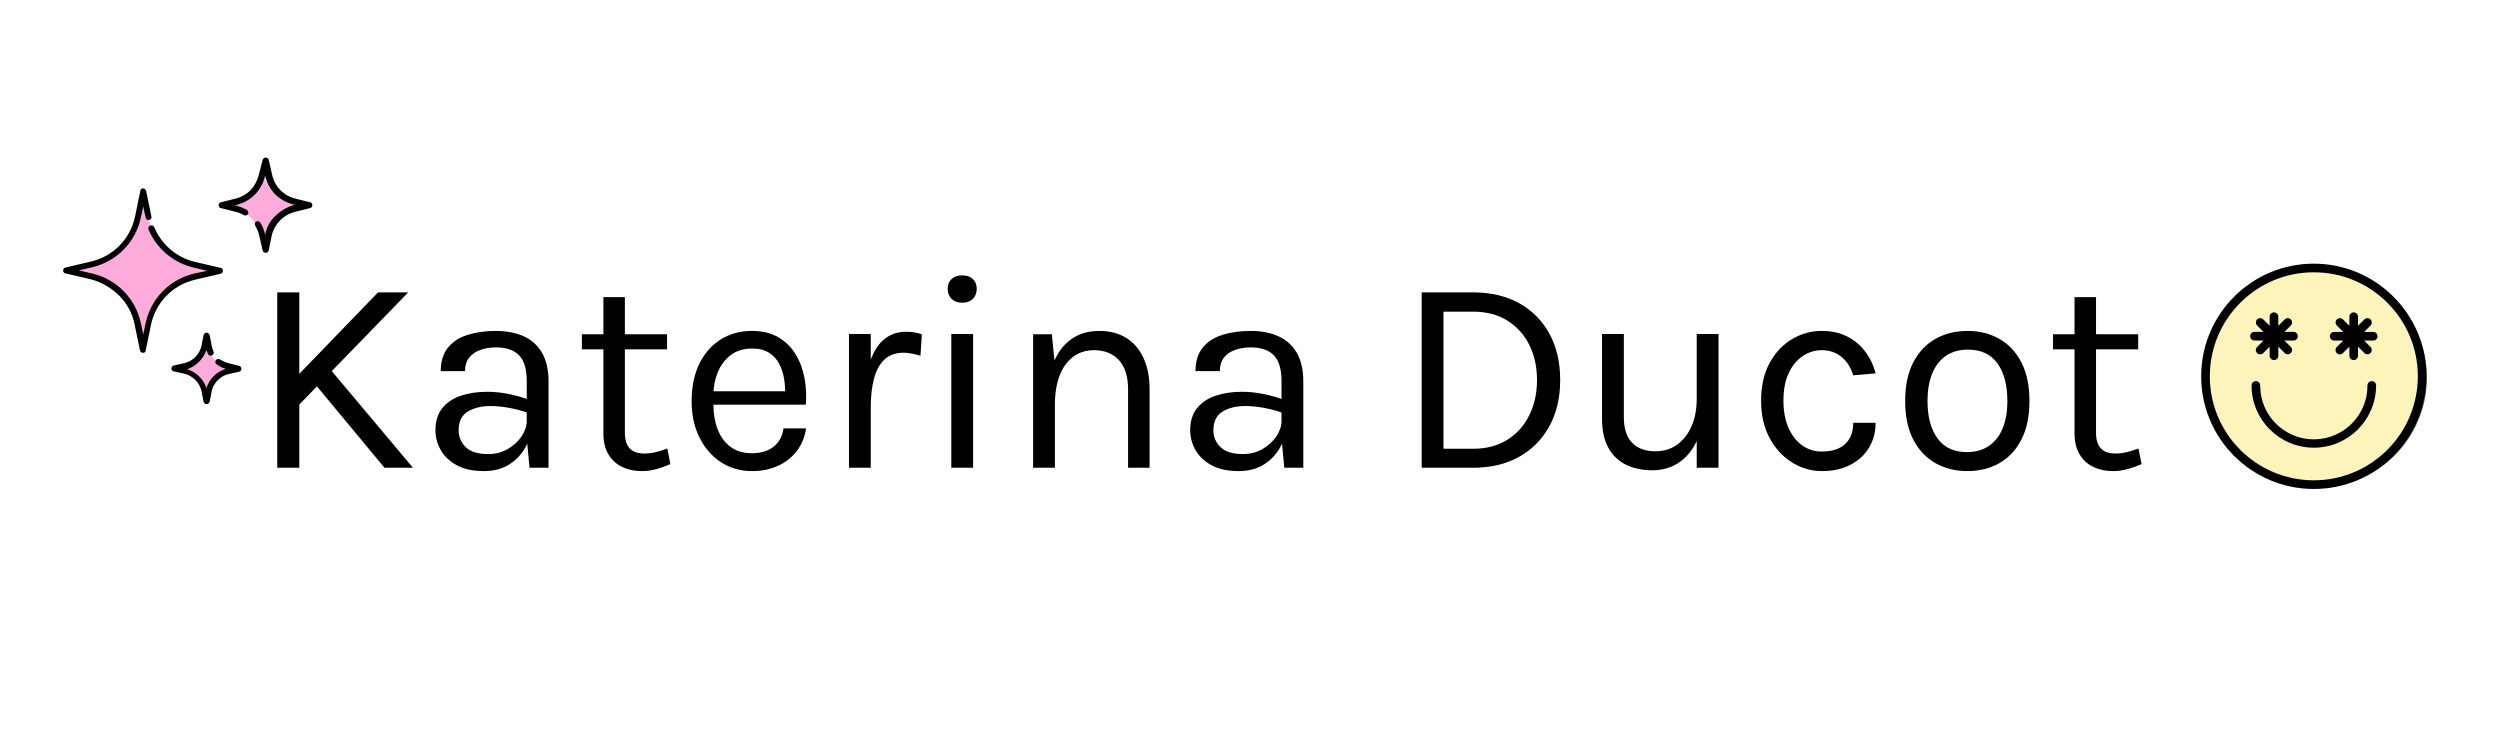
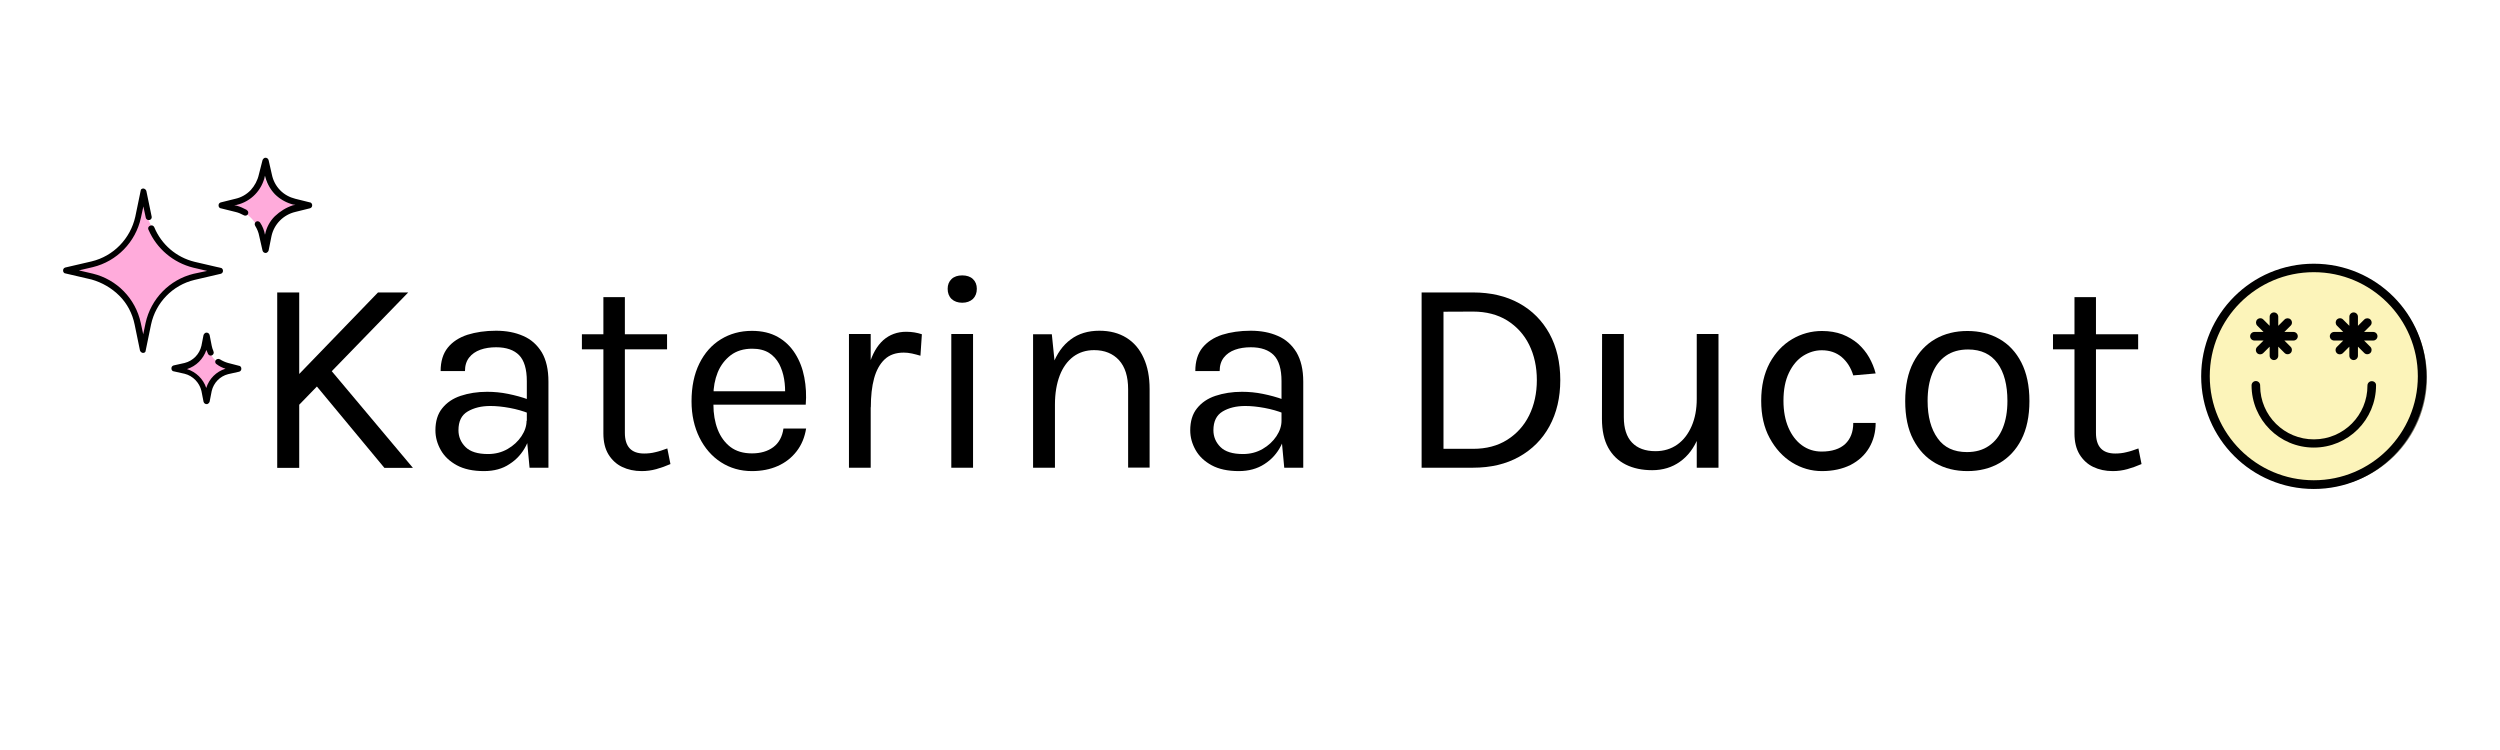
<svg xmlns="http://www.w3.org/2000/svg" version="1.1" id="Layer_1" x="0px" y="0px" viewBox="0 0 1920 576" style="enable-background:new 0 0 1920 576;" xml:space="preserve">
  <style type="text/css">
	.st0{fill:#FCF4BA;}
	.st1{fill:none;stroke:#707070;}
	.st2{enable-background:new    ;}
	.st3{fill:#FFABDB;}
</style>
-   <circle class="st0" cx="1779.48" cy="290.09" r="84.52" />
-   <circle class="st1" cx="1779.48" cy="290.09" r="83.89" />
+   <circle class="st0" cx="1779.5" cy="290.1" r="84.5" />
+   <circle class="st1" cx="1779.5" cy="290.1" r="83.9" />
  <g>
    <g class="st2">
-       <path d="M212.92,224.55h16.94v134.68h-16.94V224.55z M290.34,224.55h23.16l-86,88.57v-23.59L290.34,224.55z M251.74,281.38    l65.41,77.85h-21.87l-55.54-66.91L251.74,281.38z" />
-       <path d="M371.72,361.8c-8.44,0-15.41-1.5-20.91-4.5c-5.51-3-9.62-6.9-12.33-11.69c-2.72-4.79-4.07-9.83-4.07-15.12    c0-6.93,1.73-12.58,5.2-16.94c3.47-4.36,8.2-7.56,14.21-9.6c6-2.04,12.76-3.06,20.27-3.06c5.36,0,10.74,0.54,16.14,1.61    c5.4,1.07,10.67,2.54,15.82,4.4v10.51c-4.29-1.72-9.13-3.07-14.53-4.08c-5.4-1-10.35-1.5-14.85-1.5c-6.86,0-12.65,1.41-17.37,4.24    c-4.72,2.83-7.08,7.63-7.08,14.42c0,5,1.8,9.29,5.42,12.87c3.61,3.58,9.38,5.36,17.32,5.36c5.58,0,10.6-1.3,15.07-3.91    c4.47-2.61,8.01-5.88,10.62-9.81c2.61-3.93,3.91-7.86,3.91-11.79h4.07c0,6.86-1.48,13.23-4.45,19.09    c-2.97,5.86-7.2,10.58-12.71,14.15C385.95,360.02,379.37,361.8,371.72,361.8z M406.68,359.23l-2.14-22.52v-43.96    c0-9.22-1.97-15.85-5.9-19.89c-3.93-4.04-9.83-6.06-17.69-6.06c-4.43,0-8.45,0.64-12.06,1.93c-3.61,1.29-6.47,3.27-8.58,5.95    c-2.11,2.68-3.16,6.13-3.16,10.35h-18.66c0-7.43,1.82-13.42,5.47-17.96c3.65-4.54,8.67-7.83,15.07-9.86    c6.4-2.04,13.71-3.06,21.93-3.06c7.86,0,14.83,1.32,20.91,3.97c6.08,2.65,10.83,6.85,14.26,12.6c3.43,5.76,5.15,13.24,5.15,22.46    v66.05H406.68z" />
-       <path d="M446.89,268.3v-11.58h65.41v11.58H446.89z M492.78,361.8c-5.58,0-10.58-1.07-15.01-3.22c-4.43-2.14-7.93-5.36-10.51-9.65    c-2.57-4.29-3.86-9.65-3.86-16.08V228.2h16.51v104.23c0,10.58,4.93,15.87,14.8,15.87c2.93,0,5.77-0.32,8.52-0.96    c2.75-0.64,5.84-1.61,9.27-2.9l2.36,12.01c-3.65,1.57-7.27,2.86-10.88,3.86C500.38,361.3,496.64,361.8,492.78,361.8z" />
-       <path d="M577.49,361.8c-8.86,0-16.78-2.27-23.75-6.81s-12.48-10.85-16.51-18.93c-4.04-8.08-6.06-17.37-6.06-27.88    c0-11.22,2-20.87,6-28.95c4-8.08,9.49-14.28,16.46-18.6c6.97-4.32,14.92-6.49,23.86-6.49c7.79,0,14.44,1.57,19.94,4.72    c5.5,3.15,9.94,7.4,13.3,12.76c3.36,5.36,5.7,11.42,7.02,18.18c1.32,6.75,1.7,13.74,1.13,20.96h-74.2v-10.29h63.16l-4.93,3.22    c0.21-4.22-0.02-8.43-0.7-12.65c-0.68-4.22-1.95-8.1-3.81-11.63c-1.86-3.54-4.47-6.38-7.83-8.52c-3.36-2.14-7.65-3.22-12.87-3.22    c-6.58,0-12.08,1.68-16.51,5.04c-4.43,3.36-7.76,7.77-9.97,13.24c-2.22,5.47-3.32,11.38-3.32,17.75v6.86    c0,7.15,1.09,13.55,3.27,19.19c2.18,5.65,5.45,10.12,9.81,13.4c4.36,3.29,9.86,4.93,16.51,4.93c6.65,0,12.12-1.61,16.41-4.83    s6.9-7.97,7.83-14.26h17.37c-1.07,6.79-3.5,12.64-7.29,17.53c-3.79,4.9-8.62,8.67-14.48,11.31    C591.46,360.48,584.85,361.8,577.49,361.8z" />
-       <path d="M652.01,359.23V256.51h16.73v102.72H652.01z M663.59,312.91c0-13.01,1.25-23.82,3.75-32.44    c2.5-8.61,6.17-15.05,10.99-19.3c4.83-4.25,10.7-6.38,17.64-6.38c2.29,0,4.38,0.16,6.27,0.48c1.89,0.32,3.81,0.8,5.74,1.45    l-1.07,16.51c-2-0.64-4.18-1.2-6.54-1.66c-2.36-0.46-4.47-0.7-6.33-0.7c-6.08,0-10.97,1.73-14.69,5.2    c-3.72,3.47-6.42,8.35-8.1,14.64c-1.68,6.29-2.52,13.69-2.52,22.2H663.59z" />
-       <path d="M738.97,232.49c-3.43,0-6.15-0.98-8.15-2.95c-2-1.97-3-4.56-3-7.77c0-3.14,1-5.65,3-7.51c2-1.86,4.72-2.79,8.15-2.79    c3.43,0,6.15,0.93,8.15,2.79c2,1.86,3,4.36,3,7.51c0,3.22-1,5.81-3,7.77C745.12,231.51,742.4,232.49,738.97,232.49z     M730.61,359.23V256.51h16.73v102.72H730.61z" />
-       <path d="M793.44,359.23V256.72h14.37l2.36,23.59v78.92H793.44z M866.36,359.23v-60.26c0-9.79-2.34-17.25-7.02-22.36    c-4.68-5.11-11.06-7.67-19.14-7.67c-6.15,0-11.47,1.68-15.98,5.04c-4.5,3.36-7.97,8.17-10.4,14.42    c-2.43,6.26-3.65,13.71-3.65,22.36h-6.43c0-11.94,1.57-22.12,4.72-30.56c3.14-8.43,7.74-14.89,13.78-19.35    c6.04-4.47,13.38-6.7,22.04-6.7c8.08,0,14.99,1.81,20.75,5.42c5.75,3.61,10.17,8.78,13.24,15.49c3.07,6.72,4.61,14.69,4.61,23.91    v60.26H866.36z" />
-       <path d="M951.38,361.8c-8.44,0-15.41-1.5-20.91-4.5c-5.51-3-9.62-6.9-12.33-11.69c-2.72-4.79-4.07-9.83-4.07-15.12    c0-6.93,1.73-12.58,5.2-16.94c3.47-4.36,8.2-7.56,14.21-9.6c6-2.04,12.76-3.06,20.27-3.06c5.36,0,10.74,0.54,16.14,1.61    c5.4,1.07,10.67,2.54,15.82,4.4v10.51c-4.29-1.72-9.13-3.07-14.53-4.08c-5.4-1-10.35-1.5-14.85-1.5c-6.86,0-12.65,1.41-17.37,4.24    c-4.72,2.83-7.08,7.63-7.08,14.42c0,5,1.8,9.29,5.42,12.87c3.61,3.58,9.38,5.36,17.32,5.36c5.58,0,10.6-1.3,15.07-3.91    c4.47-2.61,8-5.88,10.62-9.81c2.61-3.93,3.91-7.86,3.91-11.79h4.07c0,6.86-1.48,13.23-4.45,19.09    c-2.97,5.86-7.2,10.58-12.71,14.15C965.61,360.02,959.03,361.8,951.38,361.8z M986.34,359.23l-2.14-22.52v-43.96    c0-9.22-1.97-15.85-5.9-19.89c-3.93-4.04-9.83-6.06-17.69-6.06c-4.43,0-8.45,0.64-12.06,1.93c-3.61,1.29-6.47,3.27-8.58,5.95    c-2.11,2.68-3.16,6.13-3.16,10.35h-18.66c0-7.43,1.82-13.42,5.47-17.96c3.65-4.54,8.67-7.83,15.07-9.86    c6.4-2.04,13.71-3.06,21.93-3.06c7.86,0,14.83,1.32,20.91,3.97c6.08,2.65,10.83,6.85,14.26,12.6c3.43,5.76,5.15,13.24,5.15,22.46    v66.05H986.34z" />
-       <path d="M1091.85,224.55h39.46c13.58,0,25.38,2.77,35.38,8.31c10.01,5.54,17.76,13.35,23.27,23.43c5.5,10.08,8.26,21.95,8.26,35.6    c0,13.51-2.75,25.31-8.26,35.38c-5.51,10.08-13.26,17.93-23.27,23.54c-10.01,5.61-21.8,8.42-35.38,8.42h-39.46V224.55z     M1108.58,239.35v105.3h22.73c10.15,0,18.89-2.29,26.22-6.86c7.33-4.57,12.97-10.85,16.94-18.82c3.97-7.97,5.95-17,5.95-27.08    c0-10.15-1.98-19.18-5.95-27.08c-3.97-7.9-9.62-14.12-16.94-18.66c-7.33-4.54-16.07-6.81-26.22-6.81H1108.58z" />
-       <path d="M1230.38,256.51h16.73v63.91c0,8.58,2.09,15.08,6.27,19.52c4.18,4.43,10.17,6.65,17.96,6.65c6.43,0,12.03-1.71,16.78-5.15    c4.75-3.43,8.43-8.17,11.04-14.21c2.61-6.04,3.91-12.96,3.91-20.75h6.22c0,11.51-1.66,21.34-4.99,29.49s-8.01,14.39-14.05,18.71    c-6.04,4.33-13.13,6.49-21.28,6.49c-7.72,0-14.48-1.43-20.27-4.29c-5.79-2.86-10.29-7.2-13.51-13.03    c-3.22-5.83-4.83-13.21-4.83-22.14V256.51z M1303.08,256.51h16.73v102.72h-16.73V256.51z" />
-       <path d="M1399.27,361.8c-8.22,0-15.89-2.22-23-6.65c-7.11-4.43-12.85-10.69-17.21-18.77c-4.36-8.08-6.54-17.62-6.54-28.63    c0-11.29,2.18-20.94,6.54-28.95c4.36-8,10.1-14.12,17.21-18.34c7.11-4.22,14.78-6.33,23-6.33c5.79,0,10.99,0.88,15.6,2.63    c4.61,1.75,8.63,4.17,12.06,7.24c3.43,3.07,6.27,6.56,8.52,10.46c2.25,3.9,3.91,7.99,4.99,12.28l-17.16,1.5    c-1.79-5.93-4.77-10.63-8.95-14.1c-4.18-3.47-9.28-5.2-15.28-5.2c-5.08,0-9.85,1.45-14.31,4.34c-4.47,2.9-8.1,7.22-10.88,12.97    c-2.79,5.76-4.18,12.92-4.18,21.5c0,7.93,1.27,14.82,3.81,20.64c2.54,5.83,6.02,10.35,10.45,13.56c4.43,3.22,9.47,4.83,15.12,4.83    c7.94,0,13.96-1.95,18.07-5.84c4.11-3.9,6.17-9.31,6.17-16.25h17.16c0,7.15-1.68,13.51-5.04,19.09    c-3.36,5.58-8.13,9.97-14.32,13.19C1414.9,360.2,1407.63,361.8,1399.27,361.8z" />
-       <path d="M1511,361.8c-9.22,0-17.42-2.04-24.61-6.11c-7.18-4.08-12.85-10.12-17-18.12c-4.15-8-6.22-17.87-6.22-29.59    c0-11.79,2.07-21.68,6.22-29.65c4.15-7.97,9.81-13.99,17-18.07c7.18-4.07,15.39-6.11,24.61-6.11c9.15,0,17.32,2.04,24.5,6.11    c7.18,4.07,12.83,10.1,16.94,18.07c4.11,7.97,6.17,17.85,6.17,29.65c0,11.72-2.06,21.59-6.17,29.59    c-4.11,8.01-9.76,14.05-16.94,18.12C1528.31,359.77,1520.14,361.8,1511,361.8z M1510.57,347.22c6.65,0,12.29-1.59,16.94-4.77    c4.65-3.18,8.17-7.7,10.56-13.56c2.39-5.86,3.59-12.83,3.59-20.91c0-12.22-2.54-21.86-7.61-28.9    c-5.08-7.04-12.62-10.56-22.62-10.56c-6.72,0-12.38,1.59-17,4.77c-4.61,3.18-8.11,7.72-10.51,13.62    c-2.4,5.9-3.59,12.92-3.59,21.07c0,12.08,2.55,21.64,7.67,28.68C1493.1,343.7,1500.63,347.22,1510.57,347.22z" />
-       <path d="M1576.72,268.3v-11.58h65.41v11.58H1576.72z M1622.62,361.8c-5.58,0-10.58-1.07-15.01-3.22    c-4.43-2.14-7.93-5.36-10.51-9.65c-2.57-4.29-3.86-9.65-3.86-16.08V228.2h16.51v104.23c0,10.58,4.93,15.87,14.8,15.87    c2.93,0,5.77-0.32,8.52-0.96c2.75-0.64,5.84-1.61,9.28-2.9l2.36,12.01c-3.65,1.57-7.27,2.86-10.88,3.86    C1630.21,361.3,1626.48,361.8,1622.62,361.8z" />
+       <path d="M212.9,224.6h16.9v134.7h-16.9V224.6z M290.3,224.6h23.2l-86,88.6v-23.6L290.3,224.6z M251.7,281.4l65.4,77.9h-21.9    l-55.5-66.9L251.7,281.4z" />
+       <path d="M371.7,361.8c-8.4,0-15.4-1.5-20.9-4.5c-5.5-3-9.6-6.9-12.3-11.7c-2.7-4.8-4.1-9.8-4.1-15.1c0-6.9,1.7-12.6,5.2-16.9    c3.5-4.4,8.2-7.6,14.2-9.6c6-2,12.8-3.1,20.3-3.1c5.4,0,10.7,0.5,16.1,1.6c5.4,1.1,10.7,2.5,15.8,4.4v10.5    c-4.3-1.7-9.1-3.1-14.5-4.1c-5.4-1-10.4-1.5-14.9-1.5c-6.9,0-12.6,1.4-17.4,4.2s-7.1,7.6-7.1,14.4c0,5,1.8,9.3,5.4,12.9    c3.6,3.6,9.4,5.4,17.3,5.4c5.6,0,10.6-1.3,15.1-3.9c4.5-2.6,8-5.9,10.6-9.8s3.9-7.9,3.9-11.8h4.1c0,6.9-1.5,13.2-4.5,19.1    s-7.2,10.6-12.7,14.1C386,360,379.4,361.8,371.7,361.8z M406.7,359.2l-2.1-22.5v-44c0-9.2-2-15.9-5.9-19.9    c-3.9-4-9.8-6.1-17.7-6.1c-4.4,0-8.5,0.6-12.1,1.9c-3.6,1.3-6.5,3.3-8.6,6c-2.1,2.7-3.2,6.1-3.2,10.4h-18.7c0-7.4,1.8-13.4,5.5-18    c3.6-4.5,8.7-7.8,15.1-9.9c6.4-2,13.7-3.1,21.9-3.1c7.9,0,14.8,1.3,20.9,4c6.1,2.6,10.8,6.9,14.3,12.6c3.4,5.8,5.1,13.2,5.1,22.5    v66.1L406.7,359.2L406.7,359.2z" />
+       <path d="M446.9,268.3v-11.6h65.4v11.6H446.9z M492.8,361.8c-5.6,0-10.6-1.1-15-3.2c-4.4-2.1-7.9-5.4-10.5-9.6    c-2.6-4.3-3.9-9.6-3.9-16.1V228.2h16.5v104.2c0,10.6,4.9,15.9,14.8,15.9c2.9,0,5.8-0.3,8.5-1c2.8-0.6,5.8-1.6,9.3-2.9l2.4,12    c-3.6,1.6-7.3,2.9-10.9,3.9C500.4,361.3,496.6,361.8,492.8,361.8z" />
+       <path d="M577.5,361.8c-8.9,0-16.8-2.3-23.8-6.8s-12.5-10.9-16.5-18.9c-4-8.1-6.1-17.4-6.1-27.9c0-11.2,2-20.9,6-29    c4-8.1,9.5-14.3,16.5-18.6c7-4.3,14.9-6.5,23.9-6.5c7.8,0,14.4,1.6,19.9,4.7c5.5,3.1,9.9,7.4,13.3,12.8c3.4,5.4,5.7,11.4,7,18.2    c1.3,6.8,1.7,13.7,1.1,21h-74.2v-10.3h63.2l-4.9,3.2c0.2-4.2,0-8.4-0.7-12.6s-2-8.1-3.8-11.6c-1.9-3.5-4.5-6.4-7.8-8.5    c-3.4-2.1-7.7-3.2-12.9-3.2c-6.6,0-12.1,1.7-16.5,5c-4.4,3.4-7.8,7.8-10,13.2c-2.2,5.5-3.3,11.4-3.3,17.8v6.9    c0,7.1,1.1,13.5,3.3,19.2c2.2,5.6,5.5,10.1,9.8,13.4c4.4,3.3,9.9,4.9,16.5,4.9s12.1-1.6,16.4-4.8s6.9-8,7.8-14.3h17.4    c-1.1,6.8-3.5,12.6-7.3,17.5c-3.8,4.9-8.6,8.7-14.5,11.3C591.5,360.5,584.8,361.8,577.5,361.8z" />
+       <path d="M652,359.2V256.5h16.7v102.7H652z M663.6,312.9c0-13,1.2-23.8,3.8-32.4c2.5-8.6,6.2-15,11-19.3c4.8-4.2,10.7-6.4,17.6-6.4    c2.3,0,4.4,0.2,6.3,0.5c1.9,0.3,3.8,0.8,5.7,1.4l-1.1,16.5c-2-0.6-4.2-1.2-6.5-1.7s-4.5-0.7-6.3-0.7c-6.1,0-11,1.7-14.7,5.2    c-3.7,3.5-6.4,8.4-8.1,14.6s-2.5,13.7-2.5,22.2L663.6,312.9L663.6,312.9z" />
+       <path d="M739,232.5c-3.4,0-6.2-1-8.2-2.9s-3-4.6-3-7.8c0-3.1,1-5.6,3-7.5s4.7-2.8,8.2-2.8c3.4,0,6.2,0.9,8.2,2.8s3,4.4,3,7.5    c0,3.2-1,5.8-3,7.8C745.1,231.5,742.4,232.5,739,232.5z M730.6,359.2V256.5h16.7v102.7H730.6z" />
+       <path d="M793.4,359.2V256.7h14.4l2.4,23.6v78.9L793.4,359.2L793.4,359.2z M866.4,359.2V299c0-9.8-2.3-17.2-7-22.4    c-4.7-5.1-11.1-7.7-19.1-7.7c-6.2,0-11.5,1.7-16,5c-4.5,3.4-8,8.2-10.4,14.4c-2.4,6.3-3.7,13.7-3.7,22.4h-6.4    c0-11.9,1.6-22.1,4.7-30.6c3.1-8.4,7.7-14.9,13.8-19.4c6-4.5,13.4-6.7,22-6.7c8.1,0,15,1.8,20.8,5.4c5.8,3.6,10.2,8.8,13.2,15.5    c3.1,6.7,4.6,14.7,4.6,23.9v60.3H866.4z" />
+       <path d="M951.4,361.8c-8.4,0-15.4-1.5-20.9-4.5c-5.5-3-9.6-6.9-12.3-11.7c-2.7-4.8-4.1-9.8-4.1-15.1c0-6.9,1.7-12.6,5.2-16.9    c3.5-4.4,8.2-7.6,14.2-9.6c6-2,12.8-3.1,20.3-3.1c5.4,0,10.7,0.5,16.1,1.6c5.4,1.1,10.7,2.5,15.8,4.4v10.5    c-4.3-1.7-9.1-3.1-14.5-4.1c-5.4-1-10.3-1.5-14.8-1.5c-6.9,0-12.7,1.4-17.4,4.2s-7.1,7.6-7.1,14.4c0,5,1.8,9.3,5.4,12.9    c3.6,3.6,9.4,5.4,17.3,5.4c5.6,0,10.6-1.3,15.1-3.9c4.5-2.6,8-5.9,10.6-9.8c2.6-3.9,3.9-7.9,3.9-11.8h4.1c0,6.9-1.5,13.2-4.5,19.1    c-3,5.9-7.2,10.6-12.7,14.1C965.6,360,959,361.8,951.4,361.8z M986.3,359.2l-2.1-22.5v-44c0-9.2-2-15.9-5.9-19.9    c-3.9-4-9.8-6.1-17.7-6.1c-4.4,0-8.5,0.6-12.1,1.9c-3.6,1.3-6.5,3.3-8.6,6c-2.1,2.7-3.2,6.1-3.2,10.4h-18.7c0-7.4,1.8-13.4,5.5-18    c3.7-4.5,8.7-7.8,15.1-9.9c6.4-2,13.7-3.1,21.9-3.1c7.9,0,14.8,1.3,20.9,4c6.1,2.6,10.8,6.9,14.3,12.6c3.4,5.8,5.2,13.2,5.2,22.5    v66.1L986.3,359.2L986.3,359.2z" />
+       <path d="M1091.8,224.6h39.5c13.6,0,25.4,2.8,35.4,8.3c10,5.5,17.8,13.4,23.3,23.4c5.5,10.1,8.3,22,8.3,35.6    c0,13.5-2.8,25.3-8.3,35.4c-5.5,10.1-13.3,17.9-23.3,23.5c-10,5.6-21.8,8.4-35.4,8.4h-39.5V224.6z M1108.6,239.4v105.3h22.7    c10.2,0,18.9-2.3,26.2-6.9c7.3-4.6,13-10.9,16.9-18.8s5.9-17,5.9-27.1c0-10.1-2-19.2-5.9-27.1s-9.6-14.1-16.9-18.7    c-7.3-4.5-16.1-6.8-26.2-6.8L1108.6,239.4L1108.6,239.4z" />
+       <path d="M1230.4,256.5h16.7v63.9c0,8.6,2.1,15.1,6.3,19.5c4.2,4.4,10.2,6.6,18,6.6c6.4,0,12-1.7,16.8-5.1c4.8-3.4,8.4-8.2,11-14.2    c2.6-6,3.9-13,3.9-20.8h6.2c0,11.5-1.7,21.3-5,29.5s-8,14.4-14.1,18.7c-6,4.3-13.1,6.5-21.3,6.5c-7.7,0-14.5-1.4-20.3-4.3    c-5.8-2.9-10.3-7.2-13.5-13s-4.8-13.2-4.8-22.1L1230.4,256.5L1230.4,256.5z M1303.1,256.5h16.7v102.7h-16.7V256.5z" />
+       <path d="M1399.3,361.8c-8.2,0-15.9-2.2-23-6.6s-12.8-10.7-17.2-18.8s-6.5-17.6-6.5-28.6c0-11.3,2.2-20.9,6.5-29    c4.4-8,10.1-14.1,17.2-18.3s14.8-6.3,23-6.3c5.8,0,11,0.9,15.6,2.6c4.6,1.8,8.6,4.2,12.1,7.2c3.4,3.1,6.3,6.6,8.5,10.5    s3.9,8,5,12.3l-17.2,1.5c-1.8-5.9-4.8-10.6-8.9-14.1c-4.2-3.5-9.3-5.2-15.3-5.2c-5.1,0-9.8,1.5-14.3,4.3c-4.5,2.9-8.1,7.2-10.9,13    c-2.8,5.8-4.2,12.9-4.2,21.5c0,7.9,1.3,14.8,3.8,20.6c2.5,5.8,6,10.4,10.4,13.6c4.4,3.2,9.5,4.8,15.1,4.8c7.9,0,14-2,18.1-5.8    c4.1-3.9,6.2-9.3,6.2-16.2h17.2c0,7.1-1.7,13.5-5,19.1s-8.1,10-14.3,13.2C1414.9,360.2,1407.6,361.8,1399.3,361.8z" />
+       <path d="M1511,361.8c-9.2,0-17.4-2-24.6-6.1c-7.2-4.1-12.8-10.1-17-18.1s-6.2-17.9-6.2-29.6c0-11.8,2.1-21.7,6.2-29.6    s9.8-14,17-18.1c7.2-4.1,15.4-6.1,24.6-6.1c9.2,0,17.3,2,24.5,6.1s12.8,10.1,16.9,18.1s6.2,17.9,6.2,29.6    c0,11.7-2.1,21.6-6.2,29.6c-4.1,8-9.8,14-16.9,18.1C1528.3,359.8,1520.1,361.8,1511,361.8z M1510.6,347.2c6.7,0,12.3-1.6,16.9-4.8    c4.7-3.2,8.2-7.7,10.6-13.6s3.6-12.8,3.6-20.9c0-12.2-2.5-21.9-7.6-28.9c-5.1-7-12.6-10.6-22.6-10.6c-6.7,0-12.4,1.6-17,4.8    c-4.6,3.2-8.1,7.7-10.5,13.6s-3.6,12.9-3.6,21.1c0,12.1,2.6,21.6,7.7,28.7C1493.1,343.7,1500.6,347.2,1510.6,347.2z" />
+       <path d="M1576.7,268.3v-11.6h65.4v11.6H1576.7z M1622.6,361.8c-5.6,0-10.6-1.1-15-3.2c-4.4-2.1-7.9-5.4-10.5-9.6    c-2.6-4.3-3.9-9.6-3.9-16.1V228.2h16.5v104.2c0,10.6,4.9,15.9,14.8,15.9c2.9,0,5.8-0.3,8.5-1c2.8-0.6,5.8-1.6,9.3-2.9l2.4,12    c-3.7,1.6-7.3,2.9-10.9,3.9C1630.2,361.3,1626.5,361.8,1622.6,361.8z" />
    </g>
  </g>
  <g id="noun_blink_2618636" transform="translate(1404 121.633)">
-     <path id="Path_6" d="M417.53,171.05c-1.83,0-3.32,1.48-3.32,3.32c0,0,0,0,0,0c0.13,22.75-18.21,41.29-40.96,41.42   c-22.75,0.13-41.29-18.21-41.42-40.96c0-0.15,0-0.3,0-0.46c0-1.83-1.49-3.32-3.32-3.32c-1.83,0-3.32,1.49-3.32,3.32   c0,26.41,21.42,47.82,47.83,47.82c26.41,0,47.82-21.41,47.82-47.82C420.85,172.54,419.37,171.05,417.53,171.05   C417.53,171.05,417.53,171.05,417.53,171.05z" />
-     <path id="Path_7" d="M373.02,80.86c-47.78,0-86.52,38.74-86.52,86.52s38.74,86.52,86.52,86.52s86.52-38.74,86.52-86.52   C459.48,119.61,420.78,80.91,373.02,80.86z M373.02,247.25c-44.12,0-79.88-35.76-79.88-79.88s35.76-79.88,79.88-79.88   s79.88,35.76,79.88,79.88c0,0,0,0,0,0.01C452.85,211.47,417.12,247.2,373.02,247.25L373.02,247.25z" />
-     <path id="Path_8" d="M334.41,139.9l-4.93,4.93c-1.31,1.28-1.34,3.38-0.07,4.69s3.38,1.34,4.69,0.07c0.02-0.02,0.05-0.04,0.07-0.07   l4.93-4.93v6.98c0,1.83,1.49,3.32,3.32,3.32s3.32-1.49,3.32-3.32v-6.98l4.93,4.93c1.31,1.28,3.41,1.25,4.69-0.07   c1.25-1.29,1.25-3.34,0-4.62l-4.93-4.93h6.97c1.83,0,3.32-1.49,3.32-3.32s-1.49-3.32-3.32-3.32h-6.97l4.93-4.93   c1.28-1.31,1.25-3.41-0.07-4.69c-1.29-1.25-3.34-1.25-4.62,0l-4.94,4.93v-6.98c0-1.83-1.49-3.32-3.32-3.32   c-1.83,0-3.32,1.49-3.32,3.32l0,0v6.98l-4.93-4.93c-1.31-1.28-3.41-1.25-4.69,0.07c-1.25,1.29-1.25,3.34,0,4.62l4.93,4.93h-6.98   c-1.83,0-3.32,1.49-3.32,3.32s1.49,3.32,3.32,3.32L334.41,139.9z" />
-     <path id="Path_9" d="M418.62,133.27h-6.98l4.93-4.93c1.28-1.31,1.25-3.41-0.07-4.69c-1.29-1.25-3.34-1.25-4.62,0l-4.93,4.93v-6.98   c0-1.83-1.49-3.32-3.32-3.32c-1.83,0-3.32,1.49-3.32,3.32v6.98l-4.93-4.93c-1.31-1.28-3.41-1.25-4.69,0.07   c-1.25,1.29-1.25,3.34,0,4.62l4.93,4.93h-6.98c-1.83,0-3.32,1.49-3.32,3.32c0,1.83,1.49,3.32,3.32,3.32h6.98l-4.93,4.93   c-1.31,1.28-1.34,3.38-0.07,4.69s3.38,1.34,4.69,0.07c0.02-0.02,0.05-0.04,0.07-0.07l4.93-4.93v6.98c0,1.83,1.49,3.32,3.32,3.32   c1.83,0,3.32-1.49,3.32-3.32v-6.98l4.93,4.93c1.31,1.28,3.41,1.25,4.69-0.07c1.25-1.29,1.25-3.34,0-4.62l-4.93-4.93h6.98   c1.83,0,3.32-1.49,3.32-3.32C421.93,134.76,420.45,133.27,418.62,133.27L418.62,133.27z" />
+     <path id="Path_6" d="M417.5,171.1c-1.8,0-3.3,1.5-3.3,3.3l0,0c0.1,22.8-18.2,41.3-41,41.4s-41.3-18.2-41.4-41c0-0.1,0-0.3,0-0.5   c0-1.8-1.5-3.3-3.3-3.3c-1.8,0-3.3,1.5-3.3,3.3c0,26.4,21.4,47.8,47.8,47.8s47.8-21.4,47.8-47.8   C420.9,172.5,419.4,171.1,417.5,171.1L417.5,171.1z" />
+     <path id="Path_7" d="M373,80.9c-47.8,0-86.5,38.7-86.5,86.5s38.7,86.5,86.5,86.5s86.5-38.7,86.5-86.5   C459.5,119.6,420.8,80.9,373,80.9z M373,247.2c-44.1,0-79.9-35.8-79.9-79.9s35.8-79.9,79.9-79.9s79.9,35.8,79.9,79.9c0,0,0,0,0,0   C452.9,211.5,417.1,247.2,373,247.2L373,247.2z" />
+     <path id="Path_8" d="M334.4,139.9l-4.9,4.9c-1.3,1.3-1.3,3.4-0.1,4.7s3.4,1.3,4.7,0.1c0,0,0,0,0.1-0.1l4.9-4.9v7   c0,1.8,1.5,3.3,3.3,3.3s3.3-1.5,3.3-3.3v-7l4.9,4.9c1.3,1.3,3.4,1.2,4.7-0.1c1.2-1.3,1.2-3.3,0-4.6l-4.9-4.9h7   c1.8,0,3.3-1.5,3.3-3.3s-1.5-3.3-3.3-3.3h-7l4.9-4.9c1.3-1.3,1.2-3.4-0.1-4.7c-1.3-1.2-3.3-1.2-4.6,0l-4.9,4.9v-7   c0-1.8-1.5-3.3-3.3-3.3c-1.8,0-3.3,1.5-3.3,3.3l0,0v7l-4.9-4.9c-1.3-1.3-3.4-1.2-4.7,0.1c-1.2,1.3-1.2,3.3,0,4.6l4.9,4.9h-7   c-1.8,0-3.3,1.5-3.3,3.3s1.5,3.3,3.3,3.3L334.4,139.9z" />
+     <path id="Path_9" d="M418.6,133.3h-7l4.9-4.9c1.3-1.3,1.2-3.4-0.1-4.7c-1.3-1.2-3.3-1.2-4.6,0l-4.9,4.9v-7c0-1.8-1.5-3.3-3.3-3.3   c-1.8,0-3.3,1.5-3.3,3.3v7l-4.9-4.9c-1.3-1.3-3.4-1.2-4.7,0.1c-1.2,1.3-1.2,3.3,0,4.6l4.9,4.9h-7c-1.8,0-3.3,1.5-3.3,3.3   s1.5,3.3,3.3,3.3h7l-4.9,4.9c-1.3,1.3-1.3,3.4-0.1,4.7s3.4,1.3,4.7,0.1c0,0,0,0,0.1-0.1l4.9-4.9v7c0,1.8,1.5,3.3,3.3,3.3   c1.8,0,3.3-1.5,3.3-3.3v-7l4.9,4.9c1.3,1.3,3.4,1.2,4.7-0.1c1.2-1.3,1.2-3.3,0-4.6l-4.9-4.9h7c1.8,0,3.3-1.5,3.3-3.3   C421.9,134.8,420.5,133.3,418.6,133.3L418.6,133.3z" />
  </g>
  <g id="noun_sparkles_3949177" transform="translate(64 69.759)">
-     <path id="Path_10" class="st3" d="M-11.34,137.92c0,0,57.97-3.47,54.82-61.12c0,0,7.25,61.12,62.38,58.91   c0,0-57.65,8.82-60.17,59.23C46,194.94,45.37,142.02-11.34,137.92z" />
-     <path id="Path_12" class="st3" d="M68.38,214.46c0,0,25.2-1.58,23.94-26.46c0,0,3.15,26.46,27.09,25.52c0,0-25.2,3.78-26.15,25.83   C93.27,239.03,92.95,216.03,68.38,214.46z" />
-     <path id="Path_13" class="st3" d="M107.75,88.78c0,0,30.56-1.89,28.67-32.13c0,0,3.78,32.13,32.76,30.87c0,0-30.24,4.73-31.5,31.19   C137.68,118.71,137.36,90.98,107.75,88.78z" />
-     <path id="Path_14" d="M27.73,157.45c5.98,6.04,10.04,13.71,11.66,22.05l4.1,19.85c0.3,1.01,1.16,1.74,2.21,1.89   c1.26,0,2.21-0.63,2.21-1.89l4.1-19.85c3.57-16.93,16.57-30.3,33.39-34.34l20.16-4.73c1.2-0.32,1.92-1.56,1.6-2.76   c-0.01-0.03-0.01-0.05-0.02-0.08c-0.32-0.94-0.94-1.58-1.58-1.58l-20.16-4.73c-13.92-3.4-25.38-13.23-30.87-26.46   c-0.45-1.19-1.77-1.79-2.96-1.34c-0.06,0.02-0.13,0.05-0.19,0.08l0,0c-1.16,0.38-1.8,1.63-1.42,2.79c0.04,0.12,0.09,0.24,0.15,0.36   l0,0c6.27,14.51,18.98,25.23,34.34,28.98l10.71,2.52l-10.4,2.21c-18.53,4.48-32.85,19.17-36.86,37.8l-1.89,8.82l-1.89-8.82   c-4.01-18.63-18.33-33.33-36.85-37.81l-10.71-2.52l10.71-2.52c18.52-4.48,32.85-19.17,36.86-37.8L46,88.78l1.89,8.82   c0.32,1.2,1.56,1.92,2.76,1.6c0.03-0.01,0.05-0.01,0.08-0.02c1.11-0.29,1.8-1.4,1.58-2.52l-4.1-19.84   c-0.3-1.01-1.16-1.74-2.21-1.89c-1.26,0-2.21,0.63-2.21,1.89l-4.1,19.85c-3.57,16.93-16.57,30.3-33.39,34.34l-20.16,4.73   c-1.2,0.32-1.92,1.56-1.6,2.76c0.01,0.03,0.01,0.05,0.02,0.08c0.32,0.94,0.94,1.58,1.58,1.58l20.16,4.72   C14.4,147.17,21.77,151.5,27.73,157.45z" />
-     <path id="Path_15" d="M147.13,96.34c-3.89,3.85-6.53,8.8-7.56,14.18l0,0c-0.6-3.38-1.88-6.6-3.78-9.45   c-0.75-0.97-2.09-1.24-3.15-0.63c-1,0.73-1.28,2.1-0.63,3.15c1.5,2.42,2.57,5.09,3.15,7.88l2.52,11.03   c0.28,1.29,1.54,2.13,2.84,1.89c0.91-0.28,1.62-0.99,1.89-1.89l2.21-11.03c2.01-9.19,9.11-16.42,18.27-18.59l11.34-2.84   c1.2-0.32,1.92-1.56,1.6-2.76c-0.01-0.03-0.01-0.05-0.02-0.08c-0.32-0.94-0.94-1.58-1.58-1.58l-11.34-2.84   c-4.43-1.06-8.48-3.35-11.66-6.62c-3.18-3.32-5.37-7.47-6.3-11.97l-2.52-11.03c-0.28-1.29-1.54-2.13-2.84-1.89   c-0.91,0.28-1.62,0.99-1.89,1.89l-2.84,11.03c-1.01,4.48-3.18,8.61-6.3,11.97c-3.18,3.26-7.22,5.56-11.66,6.62l-11.34,2.84   c-1.2,0.32-1.92,1.56-1.59,2.76c0.01,0.03,0.01,0.05,0.02,0.08c0.32,0.94,0.94,1.58,1.58,1.58l11.34,2.84   c2.22,0.51,4.34,1.36,6.3,2.52c1.05,0.7,2.46,0.41,3.15-0.63c0.7-1.05,0.41-2.46-0.63-3.15c-0.17,0-0.31-0.13-0.32-0.3   c0,0,0-0.01,0-0.01c-2.4-1.32-4.94-2.37-7.56-3.15l-1.89-0.32l1.89-0.32c10.95-2.64,19.41-11.34,21.74-22.37l0,0   c1.16,5.33,3.78,10.24,7.56,14.18c3.84,3.8,8.63,6.52,13.86,7.88l1.89,0.32l-1.89,0.32C155.79,89.59,151.05,92.5,147.13,96.34z" />
-     <path id="Path_17" d="M94.52,199.02c0.32,0.94,0.94,2.21,1.26,3.15c0.59,1.14,2,1.58,3.14,0.99c1.14-0.59,1.58-2,0.99-3.14   c-0.01-0.02-0.02-0.04-0.03-0.06c-0.56-1.32-0.99-2.69-1.26-4.1l-1.58-8.19c-0.28-1.29-1.54-2.13-2.84-1.89   c-0.91,0.28-1.62,0.99-1.89,1.89l-1.57,8.19c-1.5,6.48-6.48,11.58-12.92,13.23l-8.51,1.89c-1.2,0.32-1.92,1.56-1.6,2.76   c0.01,0.03,0.01,0.05,0.02,0.08c0.32,0.94,0.94,1.58,1.58,1.58l8.51,1.89c6.44,1.65,11.42,6.76,12.92,13.23l1.58,8.19   c0.28,1.29,1.54,2.13,2.84,1.89c0.91-0.28,1.62-0.99,1.89-1.89l1.58-8.19c1.48-6.31,6.33-11.28,12.6-12.92l8.51-1.89   c1.2-0.32,1.92-1.56,1.6-2.76c-0.01-0.03-0.01-0.05-0.02-0.08c-0.32-0.94-0.94-1.58-1.58-1.58l-8.51-2.2   c-2.23-0.62-4.36-1.58-6.3-2.84c-1.06-0.61-2.41-0.34-3.15,0.63c-0.72,0.95-0.52,2.3,0.43,3.02c0.07,0.05,0.13,0.09,0.2,0.14   c2.07,1.58,4.42,2.76,6.93,3.46c-7.07,2.19-12.61,7.73-14.8,14.81c-2.31-6.94-7.82-12.33-14.81-14.49   C86.67,211.44,92.14,205.97,94.52,199.02z" />
+     <path id="Path_10" class="st3" d="M-11.3,137.9c0,0,58-3.5,54.8-61.1c0,0,7.2,61.1,62.4,58.9c0,0-57.7,8.8-60.2,59.2   C46,194.9,45.4,142-11.3,137.9z" />
+     <path id="Path_12" class="st3" d="M68.4,214.5c0,0,25.2-1.6,23.9-26.5c0,0,3.2,26.5,27.1,25.5c0,0-25.2,3.8-26.2,25.8   C93.3,239,92.9,216,68.4,214.5z" />
+     <path id="Path_13" class="st3" d="M107.8,88.8c0,0,30.6-1.9,28.7-32.1c0,0,3.8,32.1,32.8,30.9c0,0-30.2,4.7-31.5,31.2   C137.7,118.7,137.4,91,107.8,88.8z" />
+     <path id="Path_14" d="M27.7,157.4c6,6,10,13.7,11.7,22.1l4.1,19.9c0.3,1,1.2,1.7,2.2,1.9c1.3,0,2.2-0.6,2.2-1.9l4.1-19.9   c3.6-16.9,16.6-30.3,33.4-34.3l20.2-4.7c1.2-0.3,1.9-1.6,1.6-2.8c0,0,0-0.1,0-0.1c-0.3-0.9-0.9-1.6-1.6-1.6l-20.2-4.7   c-13.9-3.4-25.4-13.2-30.9-26.5c-0.5-1.2-1.8-1.8-3-1.3c-0.1,0-0.1,0.1-0.2,0.1l0,0c-1.2,0.4-1.8,1.6-1.4,2.8   c0,0.1,0.1,0.2,0.2,0.4l0,0c6.3,14.5,19,25.2,34.3,29l10.7,2.5l-10.4,2.2c-18.5,4.5-32.8,19.2-36.9,37.8L46,187l-1.9-8.8   c-4-18.6-18.3-33.3-36.8-37.8l-10.7-2.5l10.7-2.5c18.5-4.5,32.8-19.2,36.9-37.8l1.9-8.8l1.9,8.8c0.3,1.2,1.6,1.9,2.8,1.6   c0,0,0,0,0.1,0c1.1-0.3,1.8-1.4,1.6-2.5l-4.1-19.8c-0.3-1-1.2-1.7-2.2-1.9c-1.3,0-2.2,0.6-2.2,1.9l-4.1,19.8   C36.1,113.6,23.1,127,6.3,131l-20.2,4.7c-1.2,0.3-1.9,1.6-1.6,2.8c0,0,0,0.1,0,0.1c0.3,0.9,0.9,1.6,1.6,1.6l20.2,4.7   C14.4,147.2,21.8,151.5,27.7,157.4z" />
+     <path id="Path_15" d="M147.1,96.3c-3.9,3.8-6.5,8.8-7.6,14.2l0,0c-0.6-3.4-1.9-6.6-3.8-9.4c-0.8-1-2.1-1.2-3.1-0.6   c-1,0.7-1.3,2.1-0.6,3.2c1.5,2.4,2.6,5.1,3.1,7.9l2.5,11c0.3,1.3,1.5,2.1,2.8,1.9c0.9-0.3,1.6-1,1.9-1.9l2.2-11   c2-9.2,9.1-16.4,18.3-18.6l11.3-2.8c1.2-0.3,1.9-1.6,1.6-2.8c0,0,0-0.1,0-0.1c-0.3-0.9-0.9-1.6-1.6-1.6l-11.3-2.8   c-4.4-1.1-8.5-3.3-11.7-6.6c-3.2-3.3-5.4-7.5-6.3-12l-2.5-11c-0.3-1.3-1.5-2.1-2.8-1.9c-0.9,0.3-1.6,1-1.9,1.9l-2.8,11   c-1,4.5-3.2,8.6-6.3,12c-3.2,3.3-7.2,5.6-11.7,6.6l-11.3,2.8c-1.2,0.3-1.9,1.6-1.6,2.8c0,0,0,0.1,0,0.1c0.3,0.9,0.9,1.6,1.6,1.6   l11.3,2.8c2.2,0.5,4.3,1.4,6.3,2.5c1.1,0.7,2.5,0.4,3.2-0.6c0.7-1.1,0.4-2.5-0.6-3.2c-0.2,0-0.3-0.1-0.3-0.3v0   c-2.4-1.3-4.9-2.4-7.6-3.2l-1.9-0.3l1.9-0.3c11-2.6,19.4-11.3,21.7-22.4l0,0c1.2,5.3,3.8,10.2,7.6,14.2c3.8,3.8,8.6,6.5,13.9,7.9   l1.9,0.3l-1.9,0.3C155.8,89.6,151.1,92.5,147.1,96.3z" />
+     <path id="Path_17" d="M94.5,199c0.3,0.9,0.9,2.2,1.3,3.1c0.6,1.1,2,1.6,3.1,1s1.6-2,1-3.1c0,0,0,0,0-0.1c-0.6-1.3-1-2.7-1.3-4.1   l-1.6-8.2c-0.3-1.3-1.5-2.1-2.8-1.9c-0.9,0.3-1.6,1-1.9,1.9l-1.6,8.2c-1.5,6.5-6.5,11.6-12.9,13.2l-8.5,1.9   c-1.2,0.3-1.9,1.6-1.6,2.8c0,0,0,0.1,0,0.1c0.3,0.9,0.9,1.6,1.6,1.6l8.5,1.9c6.4,1.6,11.4,6.8,12.9,13.2l1.6,8.2   c0.3,1.3,1.5,2.1,2.8,1.9c0.9-0.3,1.6-1,1.9-1.9l1.6-8.2c1.5-6.3,6.3-11.3,12.6-12.9l8.5-1.9c1.2-0.3,1.9-1.6,1.6-2.8   c0,0,0-0.1,0-0.1c-0.3-0.9-0.9-1.6-1.6-1.6l-8.5-2.2c-2.2-0.6-4.4-1.6-6.3-2.8c-1.1-0.6-2.4-0.3-3.2,0.6c-0.7,0.9-0.5,2.3,0.4,3   c0.1,0.1,0.1,0.1,0.2,0.1c2.1,1.6,4.4,2.8,6.9,3.5c-7.1,2.2-12.6,7.7-14.8,14.8c-2.3-6.9-7.8-12.3-14.8-14.5   C86.7,211.4,92.1,206,94.5,199z" />
  </g>
</svg>
